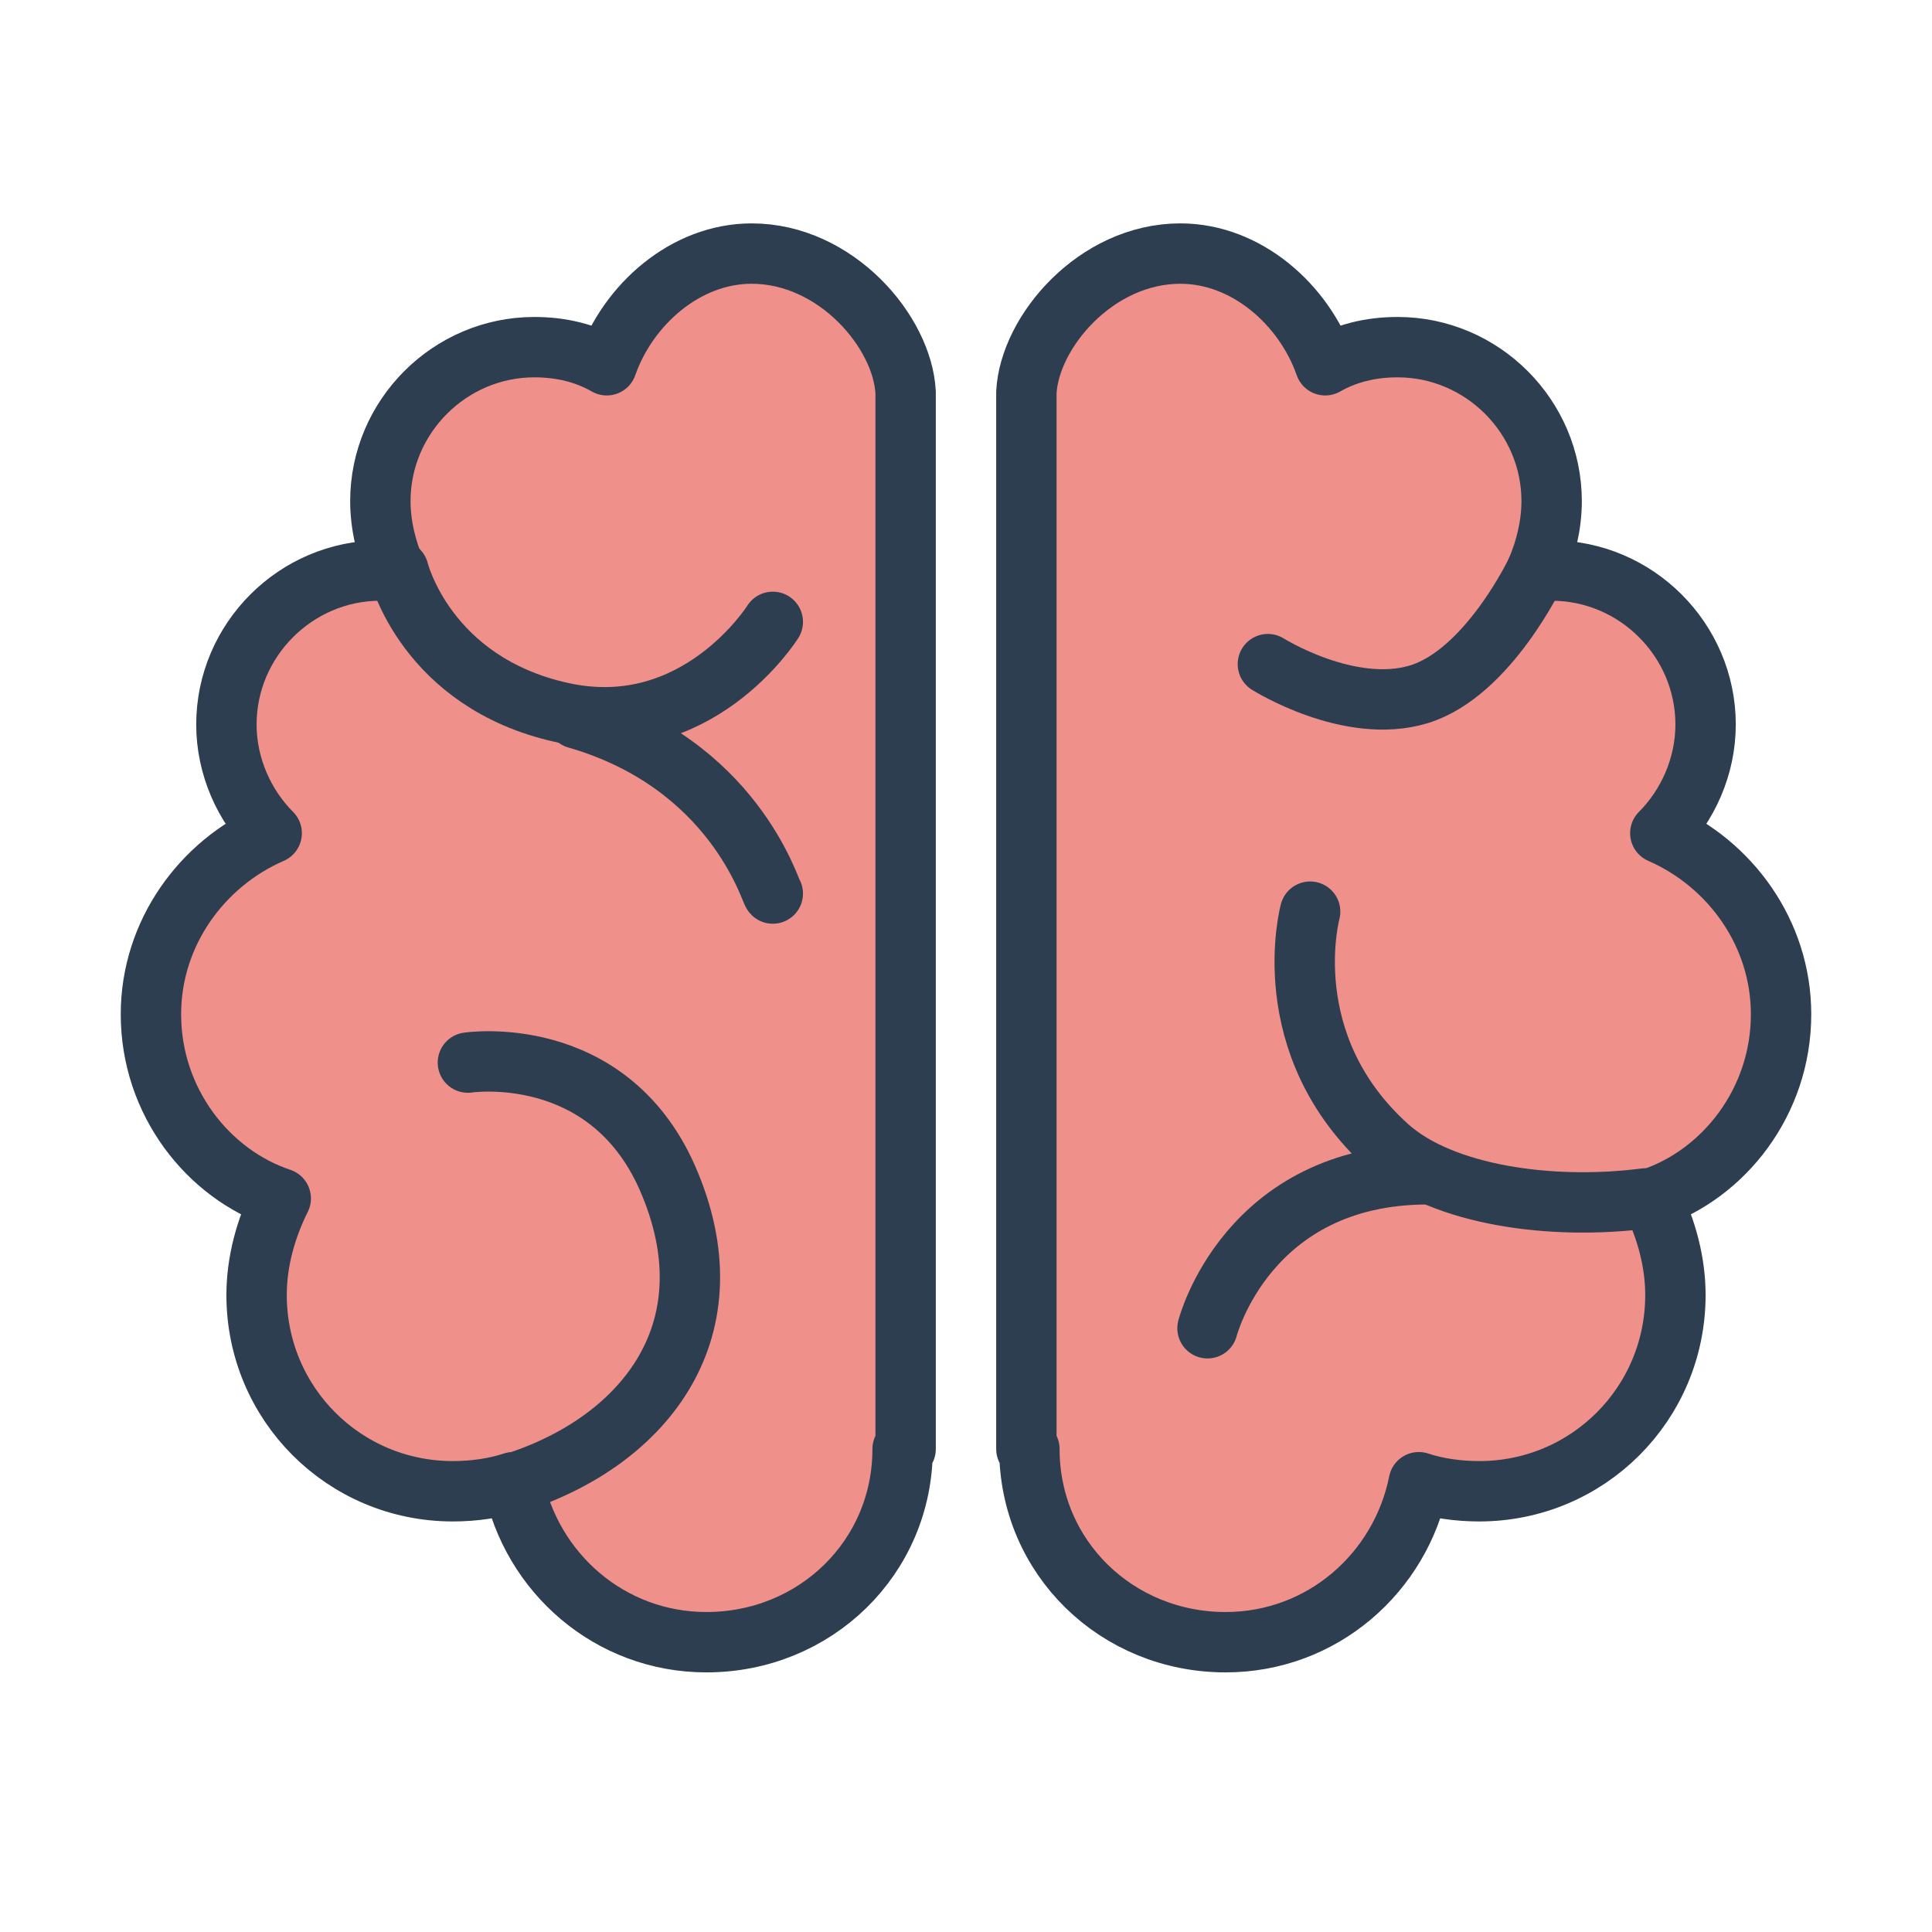
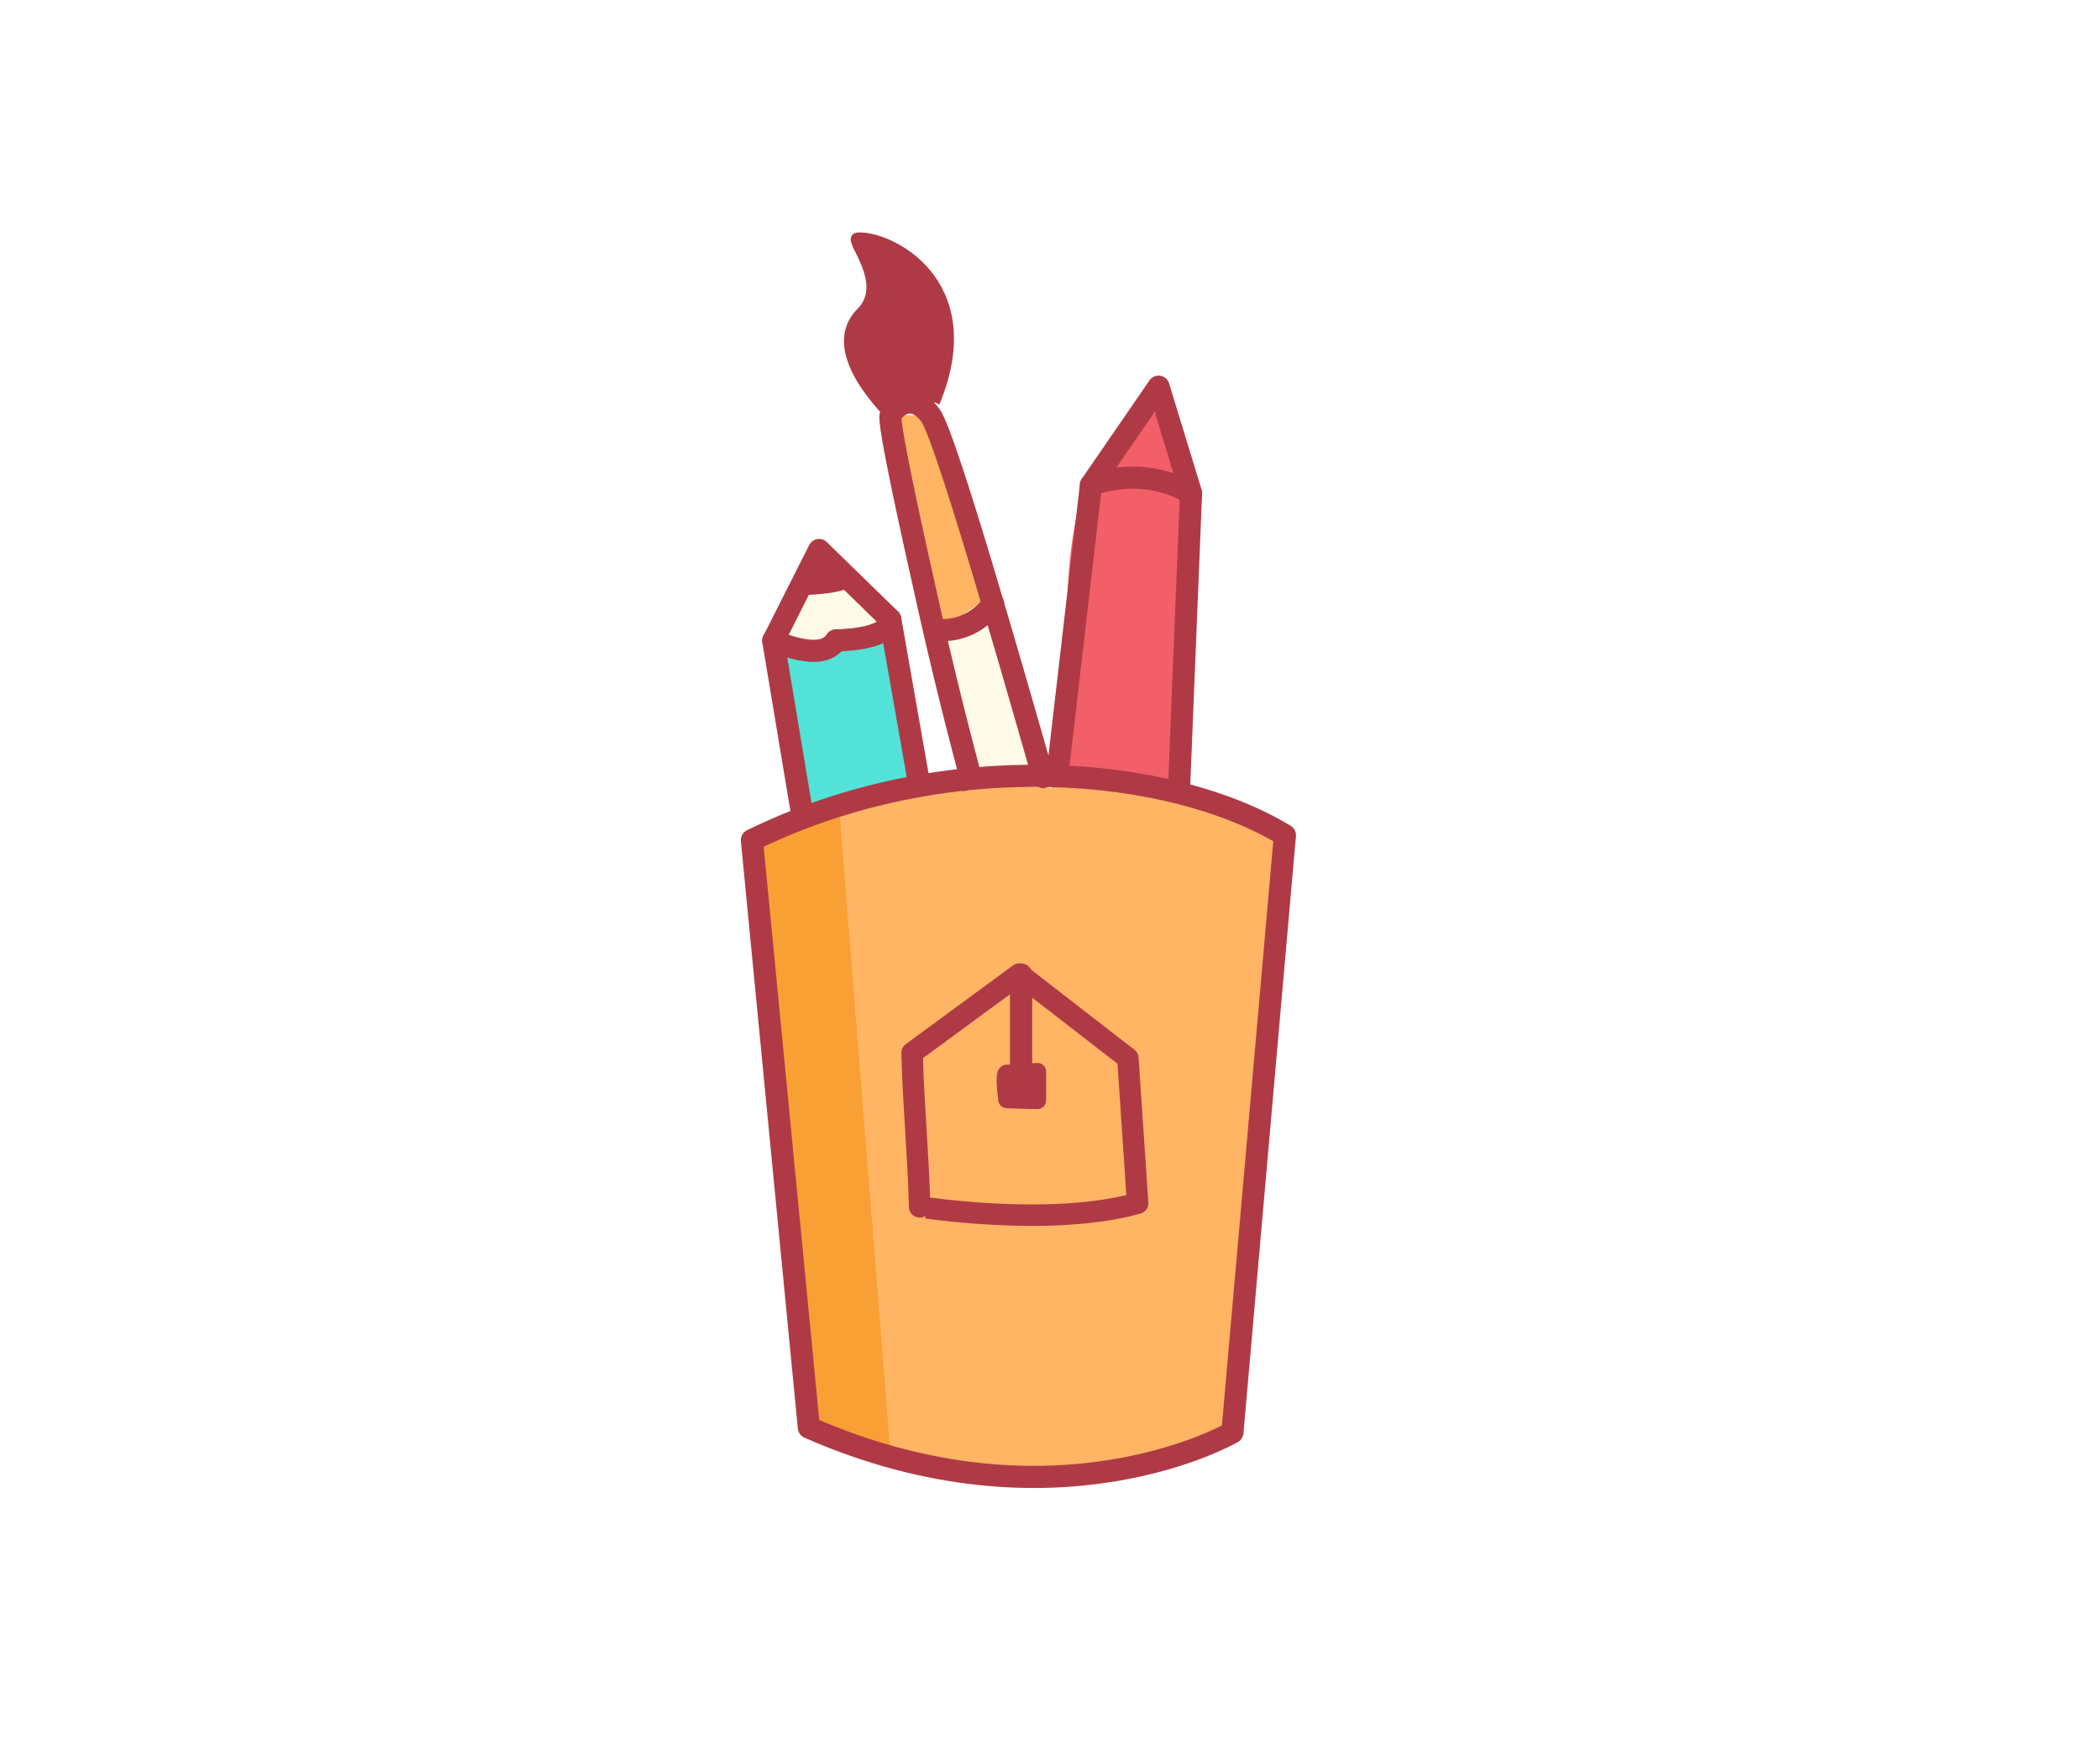
- <svg xmlns="http://www.w3.org/2000/svg" enable-background="new 0 0 64 64" id="Layer_1" version="1.1" viewBox="0 0 64 64" xml:space="preserve">
-   <path d="M59,33.6c0-2.7-1.7-5-4-6c0.9-0.9,1.5-2.2,1.5-3.6c0-2.8-2.3-5.1-5.1-5.1c-0.2,0-0.4,0-0.5,0  c0.3-0.7,0.5-1.5,0.5-2.3c0-2.8-2.3-5.1-5.1-5.1c-0.9,0-1.7,0.2-2.4,0.6c-0.7-2-2.6-3.7-4.8-3.7c-2.8,0-5,2.6-5.1,4.6H34v35h0.1  c0,0,0,0,0,0c0,3.6,2.9,6.4,6.5,6.4c3.2,0,5.8-2.3,6.4-5.3c0.6,0.2,1.3,0.3,2,0.3c3.6,0,6.5-2.9,6.5-6.5c0-1.1-0.3-2.2-0.8-3.2  C57.1,38.9,59,36.5,59,33.6z" fill="#F0908B" />
-   <path d="M5,33.6c0-2.7,1.7-5,4-6c-0.9-0.9-1.5-2.2-1.5-3.6c0-2.8,2.3-5.1,5.1-5.1c0.2,0,0.4,0,0.5,0  c-0.3-0.7-0.5-1.5-0.5-2.3c0-2.8,2.3-5.1,5.1-5.1c0.9,0,1.7,0.2,2.4,0.6c0.7-2,2.6-3.7,4.8-3.7c2.8,0,5,2.6,5.1,4.6h0v35h-0.1  c0,0,0,0,0,0c0,3.6-2.9,6.4-6.5,6.4c-3.2,0-5.8-2.3-6.4-5.3c-0.6,0.2-1.3,0.3-2,0.3c-3.6,0-6.5-2.9-6.5-6.5c0-1.1,0.3-2.2,0.8-3.2  C6.9,38.9,5,36.5,5,33.6z" fill="#F0908B" />
-   <path d="  M59,33.6c0-2.7-1.7-5-4-6c0.9-0.9,1.5-2.2,1.5-3.6c0-2.8-2.3-5.1-5.1-5.1c-0.2,0-0.4,0-0.5,0c0.3-0.7,0.5-1.5,0.5-2.3  c0-2.8-2.3-5.1-5.1-5.1c-0.9,0-1.7,0.2-2.4,0.6c-0.7-2-2.6-3.7-4.8-3.7c-2.8,0-5,2.6-5.1,4.6H34v35h0.1c0,0,0,0,0,0  c0,3.6,2.9,6.4,6.5,6.4c3.2,0,5.8-2.3,6.4-5.3c0.6,0.2,1.3,0.3,2,0.3c3.6,0,6.5-2.9,6.5-6.5c0-1.1-0.3-2.2-0.8-3.2  C57.1,38.9,59,36.5,59,33.6z" fill="none" stroke="#2C3E50" stroke-linecap="round" stroke-linejoin="round" stroke-miterlimit="10" stroke-width="2" />
-   <path d="  M5,33.6c0-2.7,1.7-5,4-6c-0.9-0.9-1.5-2.2-1.5-3.6c0-2.8,2.3-5.1,5.1-5.1c0.2,0,0.4,0,0.5,0c-0.3-0.7-0.5-1.5-0.5-2.3  c0-2.8,2.3-5.1,5.1-5.1c0.9,0,1.7,0.2,2.4,0.6c0.7-2,2.6-3.7,4.8-3.7c2.8,0,5,2.6,5.1,4.6h0v35h-0.1c0,0,0,0,0,0  c0,3.6-2.9,6.4-6.5,6.4c-3.2,0-5.8-2.3-6.4-5.3c-0.6,0.2-1.3,0.3-2,0.3c-3.6,0-6.5-2.9-6.5-6.5c0-1.1,0.3-2.2,0.8-3.2  C6.9,38.9,5,36.5,5,33.6z" fill="none" stroke="#2C3E50" stroke-linecap="round" stroke-linejoin="round" stroke-miterlimit="10" stroke-width="2" />
-   <path d="  M15.5,35.2c0,0,4.6-0.7,6.6,3.8c2.2,5-0.7,8.7-5,10.1" fill="none" stroke="#2C3E50" stroke-linecap="round" stroke-linejoin="round" stroke-miterlimit="10" stroke-width="2" />
-   <path d="  M25.6,20.6c0,0-2.5,4-7,3s-5.4-4.7-5.4-4.7" fill="none" stroke="#2C3E50" stroke-linecap="round" stroke-linejoin="round" stroke-miterlimit="10" stroke-width="2" />
-   <path d="  M25.6,29.6c-0.1-0.1-1.3-4.3-6.5-5.8" fill="none" stroke="#2C3E50" stroke-linecap="round" stroke-linejoin="round" stroke-miterlimit="10" stroke-width="2" />
-   <path d="  M43.4,30.2c0,0-1.2,4.4,2.6,7.8c1.8,1.6,5.4,2.1,8.5,1.7" fill="none" stroke="#2C3E50" stroke-linecap="round" stroke-linejoin="round" stroke-miterlimit="10" stroke-width="2" />
-   <path d="  M42,22c0,0,2.7,1.7,5,1s3.9-4.1,3.9-4.1" fill="none" stroke="#2C3E50" stroke-linecap="round" stroke-linejoin="round" stroke-miterlimit="10" stroke-width="2" />
-   <path d="  M40,44c0,0,1.3-5.1,7.3-5.1" fill="none" stroke="#2C3E50" stroke-linecap="round" stroke-linejoin="round" stroke-miterlimit="10" stroke-width="2" />
+ <svg xmlns="http://www.w3.org/2000/svg" version="1.1" id="Layer_1" x="0px" y="0px" width="472px" height="392px" viewBox="0 0 472 392" enable-background="new 0 0 472 392" xml:space="preserve">
+   <g id="Layer_3">
+     <path fill="#FFB564" d="M288.7,187.7c-53.7-32.6-119.8,1-119.8,1s11.6,92.6,11.4,121.4c-0.8,2-1,4.1-0.4,6.3   c-0.2,1.2-0.6,1.7-1,1.7h1.7c1.1,3,2.9,4.3,5.8,5.3c10.9,4,21.5,6.8,33.1,7.7c3.6,0.3,7.1,0.2,10.5-0.2c1.6,1.5,4,2.4,7.1,2.1   c13.2-1.2,28-1.9,38.6-10.3c1.7-1.4,2.7-2.7,3.1-4.7h0.8L288.7,187.7z" />
+     <polygon fill="#52E2D7" points="173.2,146.4 180.5,184 206.6,177.2 200.1,144  " />
+     <path fill="#FFFBE8" d="M222.6,133.8c0,0-17.9-15.6-5.3,39.9c0.6,2.5,19.4,3.4,19.4,3.4L222.6,133.8z" />
+     <path fill="#F9A035" d="M188.6,181.4c0,0-20.6,0-20.6,12.4c0.1,17.2,13.4,105.6,13.1,119.9c-0.2,9.3,19.1,13.6,19.1,13.6" />
+     <path fill="#FFB564" d="M200.2,93.3c0,0,9.7,50.2,11.6,48.4c2-1.8,10.8-7.9,10.8-7.9l-13.5-40.5H200.2z" />
+     <path fill="#FFFBE8" d="M184.1,123.6c0,0-12.9,24.6-10.9,22.8c2-1.8,27-2.4,27-2.4L184.1,123.6z" />
+     <path fill="#F25F68" d="M257.9,92.8c-1.5,2-3,4.1-4.4,6.3c-1.2,1.9-2.9,2.3-4.6,1.9c-1.7,3.4-3.5,6.7-5.7,9.8   c-6.2,22.4-0.7,41.7-8.7,63.8c-1.3,3.5,0.3,0.3,2.2,2.5c5.6-3,31.1,3.5,38.7,4.2c1.7-2.3-9.1-3.3-10.3-6.6c1.4,3.9,0.2-5.2,0.2-6.1   c0.3-2.6,0-5.5,0.3-8.1c0.7-4.6-1.4-6.4-0.8-11c1.9-14.5,3.4-29.4,3-44.1c-2.2-3.9-4.1-7.9-5.6-12.1   C261,92.9,259.4,92.7,257.9,92.8z" />
+   </g>
+   <g id="Layer_2">
+     <polyline fill="none" stroke="#AF3A46" stroke-width="4.976" stroke-linecap="square" stroke-linejoin="round" stroke-miterlimit="10" points="   238,171.1 245.2,109 260.4,86.9 267.7,110.8 265.1,174.8  " />
+     <polyline fill="none" stroke="#AF3A46" stroke-width="4.976" stroke-linecap="square" stroke-linejoin="round" stroke-miterlimit="10" points="   180.2,182.4 173.8,144 184.1,123.6 200.1,139.2 206.6,176.2  " />
+     <path fill="none" stroke="#AF3A46" stroke-width="4.976" stroke-linecap="square" stroke-linejoin="round" stroke-miterlimit="10" d="   M218.2,174.8c0,0-4.5-16.5-9-36.4c-4.8-21.3-9.7-43.8-9-45.1c1.3-2.6,5.4-4.8,8.9,0c2,2.7,7.9,21.6,13.5,40.5   c6.3,21.1,12.2,42.3,11.9,40.8" />
+     <path fill="#AF3A46" stroke="#AF3A46" stroke-width="2.488" stroke-miterlimit="10" d="M200.2,93.3c-11.6-12.2-10.4-19.2-6.6-23   c6.6-6.6-2.8-16.6-0.9-16.8c6.6-0.6,28.6,9.6,17.3,36.9" />
+     <path fill="none" stroke="#AF3A46" stroke-width="4.976" stroke-linecap="round" stroke-linejoin="round" stroke-miterlimit="10" d="   M245.2,109c0,0,11.3-4.8,22.5,1.9" />
+     <path fill="#FFFBE8" stroke="#AF3A46" stroke-width="4.976" stroke-linecap="round" stroke-linejoin="round" stroke-miterlimit="10" d="   M200.1,139.2c0,4.7-12.2,4.7-12.2,4.7c-3.2,5.3-14.1,0-14.1,0" />
+     <path fill="#AF3A46" d="M190.9,130.3c3.4,3.3-12,3.5-12,3.5l5.1-10.2L190.9,130.3z" />
+     <path fill="none" stroke="#AF3A46" stroke-width="4.976" stroke-linecap="round" stroke-linejoin="round" stroke-miterlimit="10" d="   M211.8,141.6c7.7,0,11.4-6,11.4-6" />
+     <path fill="none" stroke="#AF3A46" stroke-width="4.976" stroke-linecap="round" stroke-linejoin="round" stroke-miterlimit="10" d="   M169,188.8L169,188.8c43.9-21.5,94.3-16.6,119.8-1.1L277,321.9c0,0-39.9,23.2-95.2-1.1L169,188.8z" />
+     <path fill="none" stroke="#AF3A46" stroke-width="4.823" stroke-linecap="round" stroke-linejoin="round" stroke-miterlimit="10" d="   M255.7,270.4l-2.2-32.6l-24.4-18.9L205,236.6c0.3,11.8,1.4,22.8,1.7,34.6C206.6,271.2,236,275.9,255.7,270.4z" />
+     <line fill="none" stroke="#AF3A46" stroke-width="5" stroke-linecap="round" stroke-linejoin="round" stroke-miterlimit="10" x1="229.5" y1="219" x2="229.5" y2="246" />
+     <path fill="none" stroke="#AF3A46" stroke-width="3.858" stroke-linecap="round" stroke-linejoin="round" stroke-miterlimit="10" d="   M233.2,240.8c-1.5,0-2.9,0.3-6.8,0.4c0,0-1-0.9-0.1,5.9c2.9,0.1,4,0.2,6.9,0.2C233.2,247.4,233.2,242.5,233.2,240.8z" />
+   </g>
</svg>
